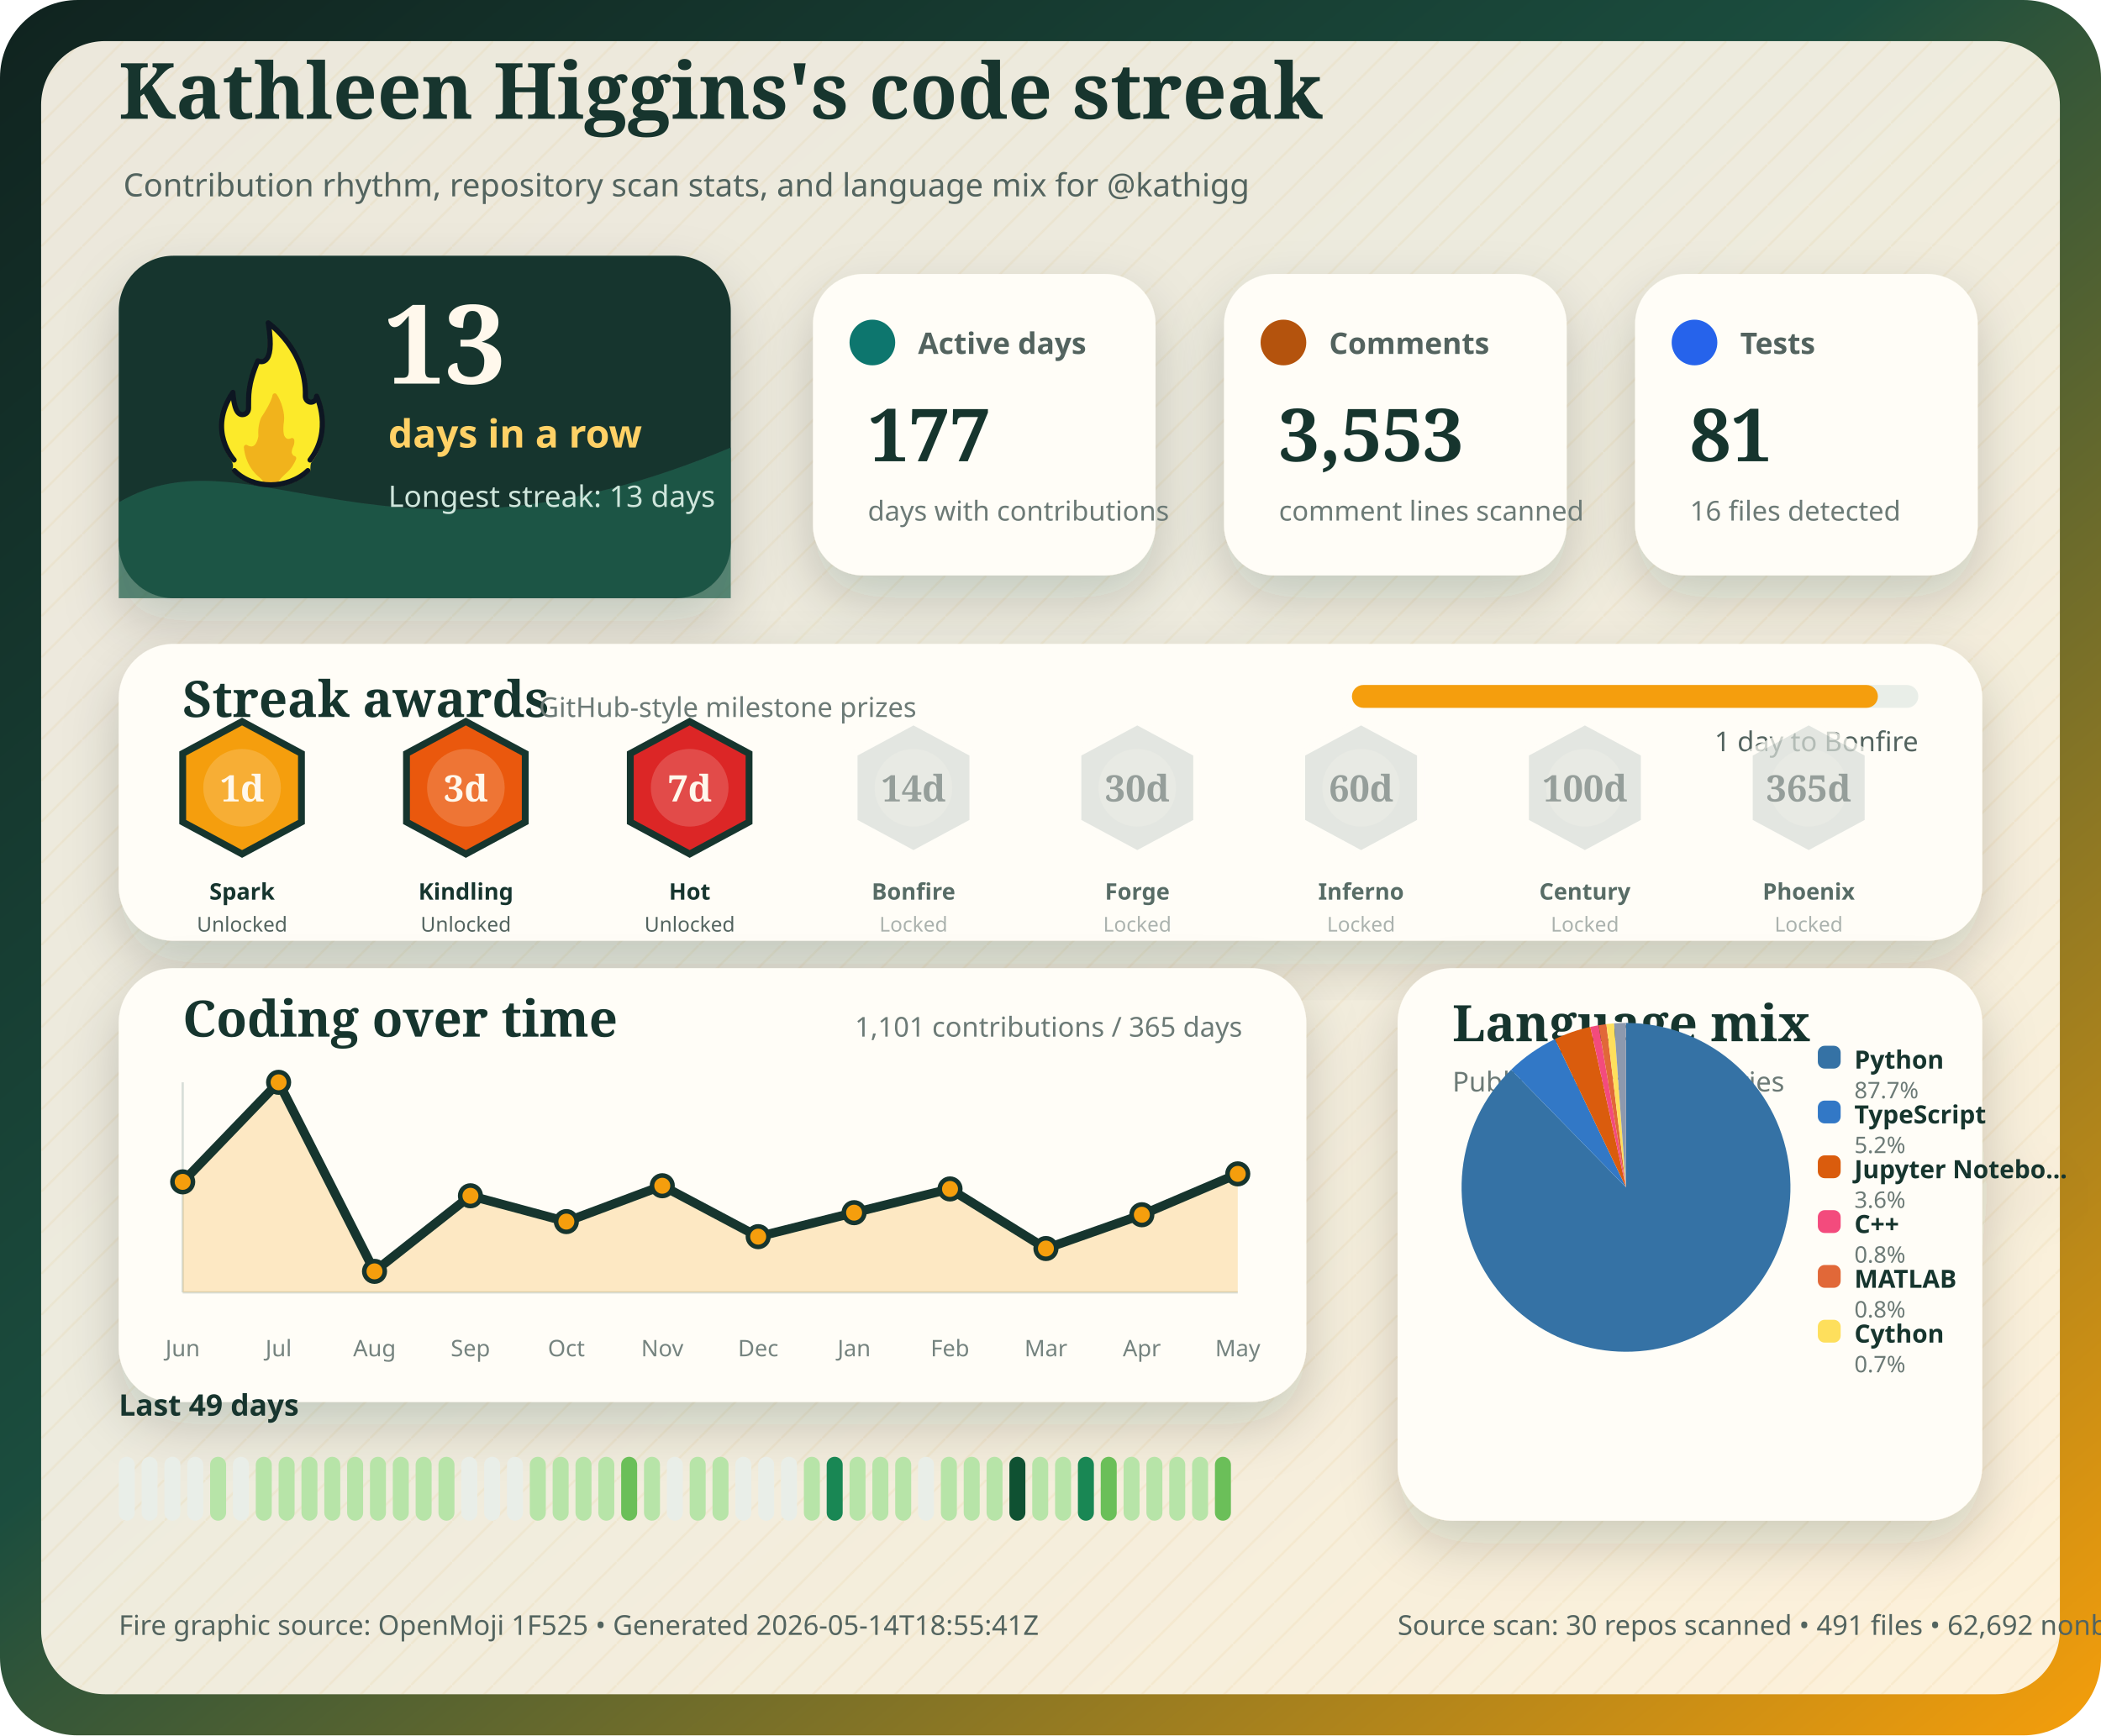
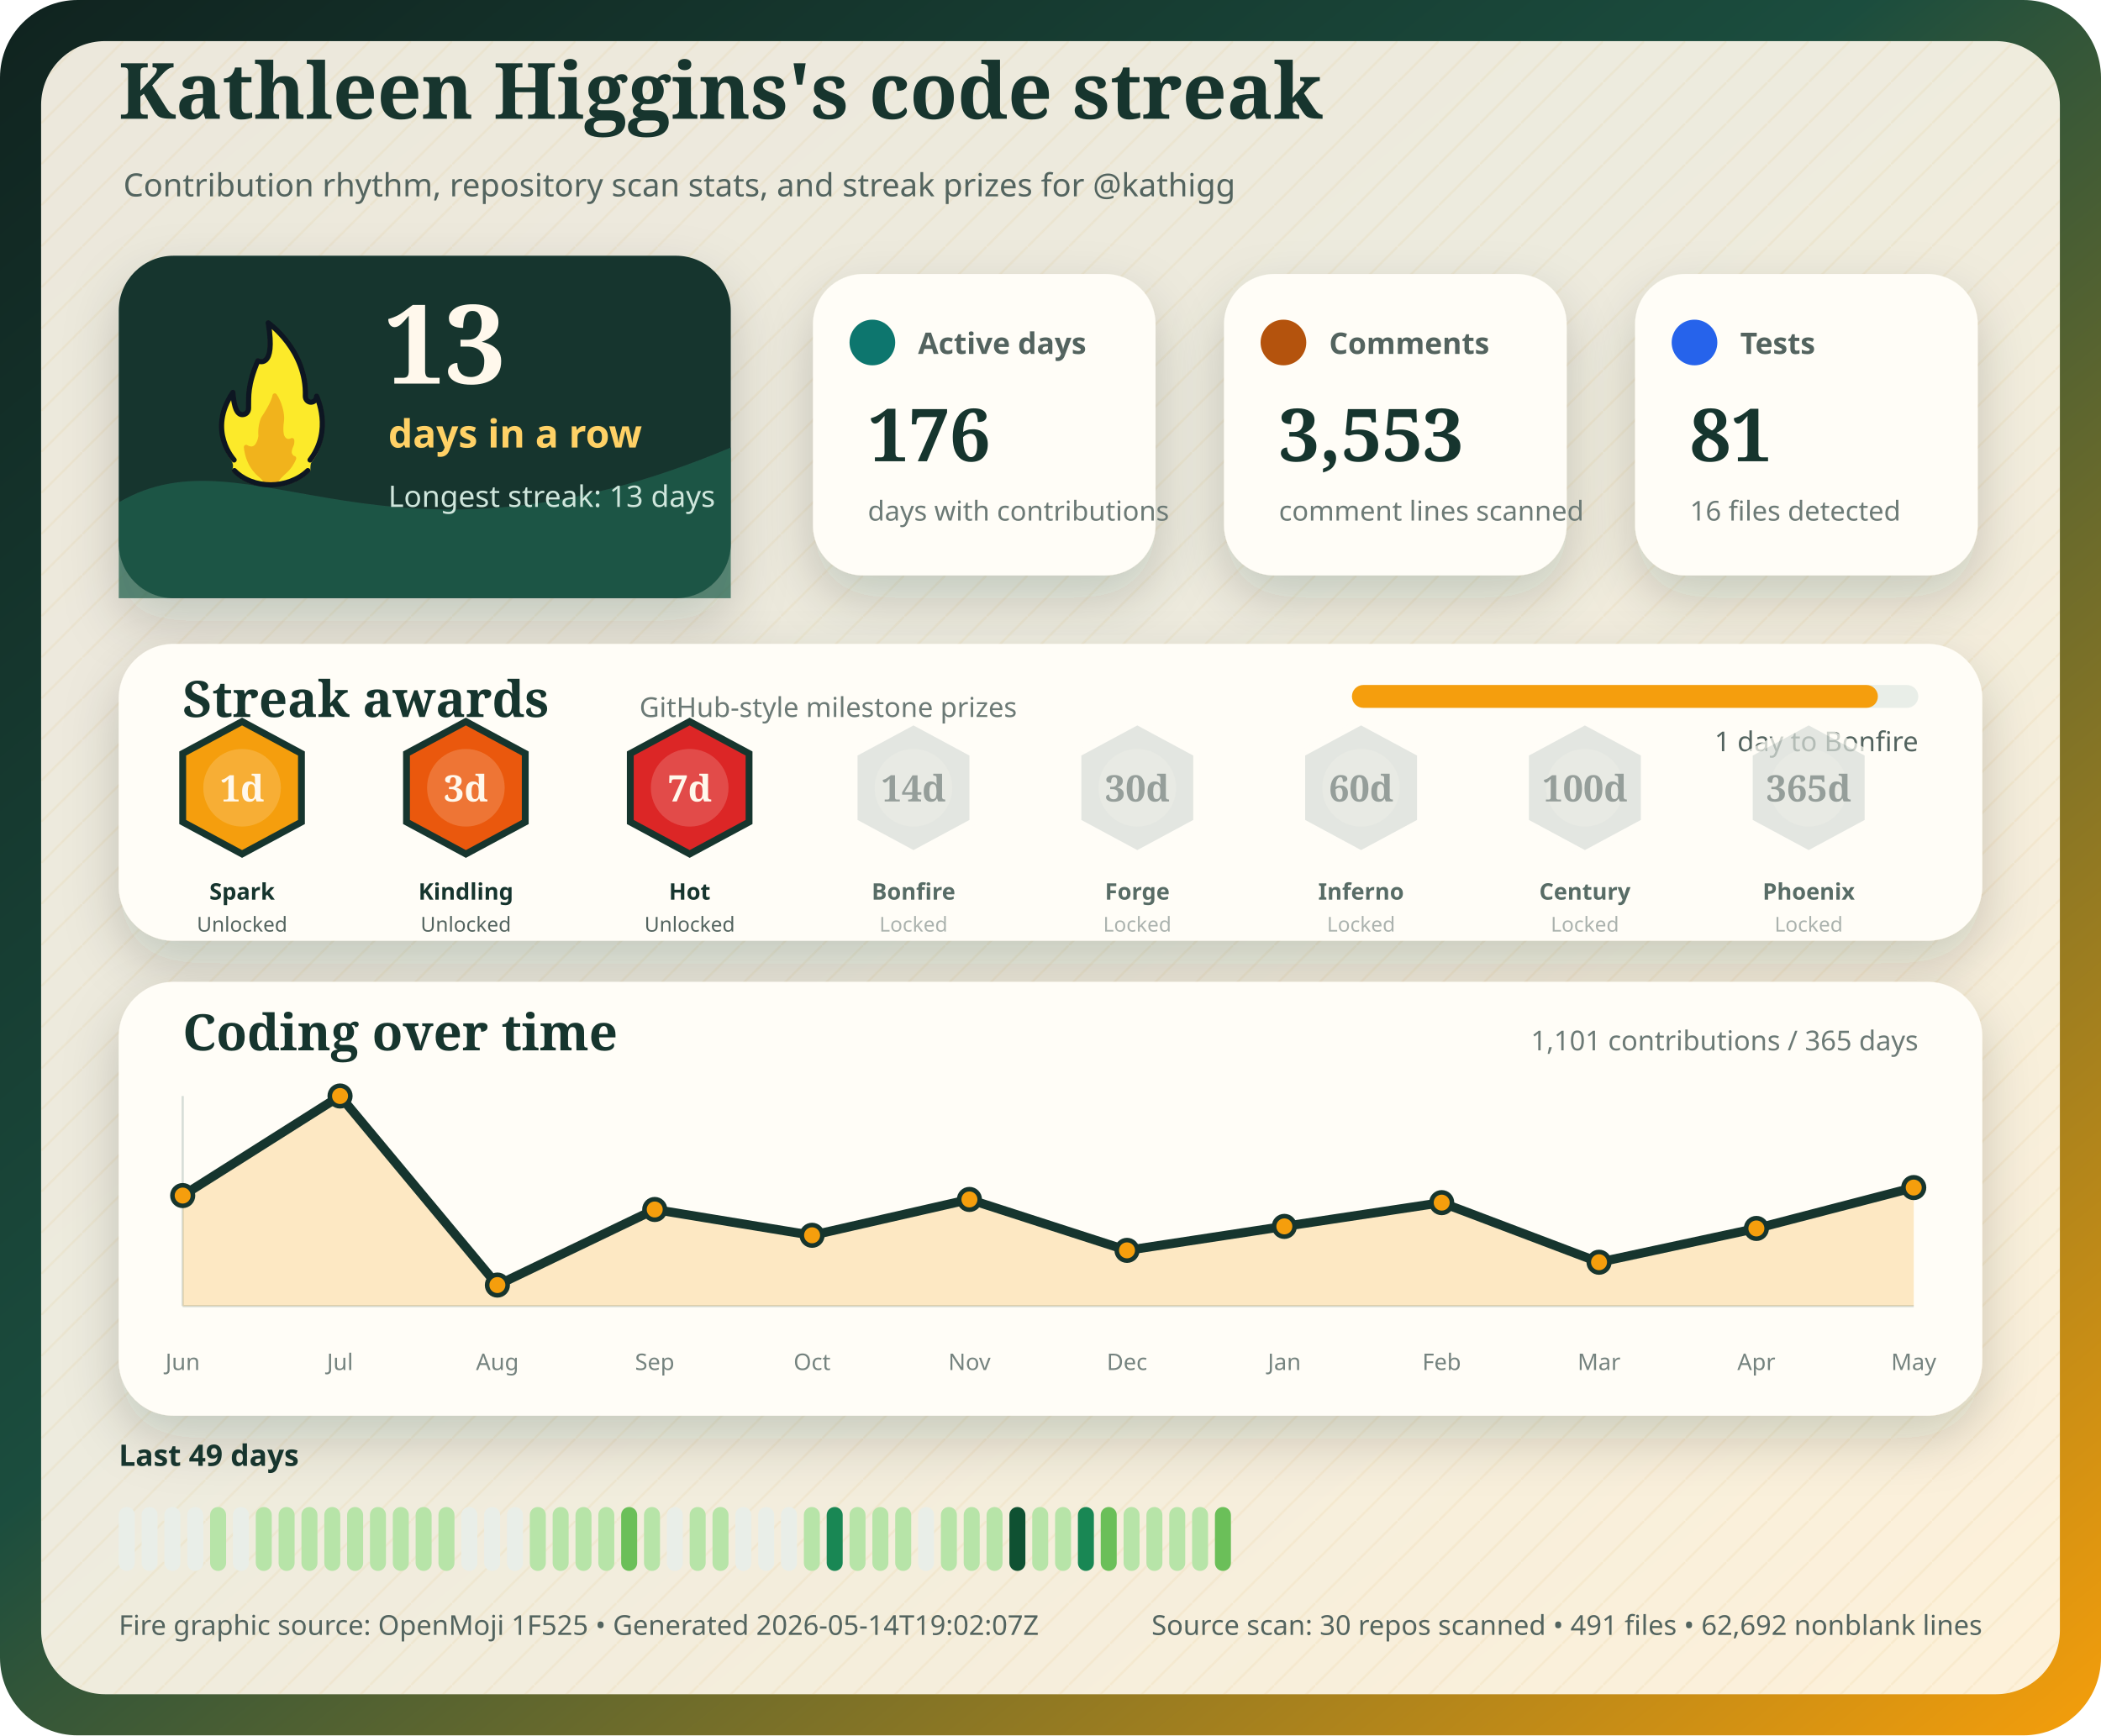
<svg xmlns="http://www.w3.org/2000/svg" width="920" height="760" viewBox="0 0 920 760" role="img" aria-labelledby="title desc">
  <defs>
    <linearGradient id="bg" x1="0" x2="1" y1="0" y2="1">
      <stop offset="0%" stop-color="#10231f" />
      <stop offset="44%" stop-color="#1b4d3e" />
      <stop offset="100%" stop-color="#f59e0b" />
    </linearGradient>
    <linearGradient id="flameFill" x1="0" x2="1" y1="0" y2="1">
      <stop offset="0%" stop-color="#ffef74" />
      <stop offset="52%" stop-color="#ff9f1c" />
      <stop offset="100%" stop-color="#e63900" />
    </linearGradient>
    <pattern id="grain" width="18" height="18" patternUnits="userSpaceOnUse">
      <path d="M0 18 L18 0" stroke="#d6a13a" stroke-width="1" opacity="0.25" />
    </pattern>
    <filter id="softShadow" x="-20%" y="-20%" width="140%" height="140%">
      <feDropShadow dx="0" dy="10" stdDeviation="12" flood-color="#10231f" flood-opacity="0.18" />
    </filter>
  </defs>
  <rect width="920" height="760" rx="34" fill="url(#bg)" />
  <rect x="18" y="18" width="884" height="724" rx="28" fill="#fff8ec" opacity="0.92" />
  <rect x="18" y="18" width="884" height="724" rx="28" fill="url(#grain)" opacity="0.32" />
  <g transform="translate(52 52)">
    <text x="0" y="0" fill="#17352e" font-family="Georgia, 'Trebuchet MS', serif" font-size="34" font-weight="800">
    Kathleen Higgins's code streak
  </text>
    <text x="2" y="34" fill="#53645f" font-family="'Trebuchet MS', Verdana, sans-serif" font-size="14">
-     Contribution rhythm, repository scan stats, and language mix for @kathigg
+     Contribution rhythm, repository scan stats, and streak prizes for @kathigg
  </text>
  </g>
  <g filter="url(#softShadow)">
    <rect x="52" y="112" width="268" height="150" rx="24" fill="#17352e" />
    <path d="M52 220 C110 186 168 260 320 196 L320 262 L52 262 Z" fill="#235f4e" opacity="0.72" />
    <g transform="translate(78 136) scale(1.1389)">
      <path fill="#FCEA2B" d="M51.334,58.302c7.563-9.789,4.032-21.872,2.446-25.569c-0.18-0.419-0.93-0.557-0.982-0.101c-0.122,1.08-0.406,2.361-2.004,1.974c-0.82-0.199-1.348-0.556-1.348-1.88c0.511-15.049-10.511-25.297-14.346-28.536c-0.51-0.431-1.267,0.029-1.159,0.704c2.456,15.335-1.608,14.285-3.099,13.819c-0.259-0.081-0.541,0.055-0.66,0.307c-4.588,9.701-3.411,14.265-3.519,17.445c0,0.257,0,0.687,0,0.958c0,1.746-1.415,2.582-2.561,2.071c-2.054-0.916-2.405-6.373-2.413-7.824c-0.004-0.683-0.809-0.879-1.202-0.332c-8.805,12.267-2.325,23.197-0.082,26.317c0.646,0.898,0.902,2.075,0.535,3.13c-0.041,0.118-0.09,0.235-0.146,0.349c-0.399,0.798,0.671,1.4,0.671,1.4c1.315,1.234,5.465,5.181,14.282,5.181c7.134-0,11.948-3.059,13.83-4.725c0.883-0.781,1.276-0.859,1.273-1.683C50.846,60.324,50.824,58.807,51.334,58.302" />
      <path fill="#F1B31C" d="M36.294,32.558c-0.295,1.461-1.32,4.002-4.207,8.35c-0.059,0.106-0.117,0.21-0.176,0.317c-0.309,0.689-1.355,3.341-1.062,7.051c-0,0.002-0.573,4.337-2.977,3.976c-0.509-0.077-0.921-0.251-1.254-0.477c-0.611-0.416-1.423,0.108-1.349,0.853c0.32,3.192,1.603,8.082,6.153,11.672c0,0,1.283,1.06,1.442,1.975c0.005,0.03,0.029,0.051,0.059,0.051l5.274,0c0.183,0,0.208-0.024,0.213-0.059c0.036-0.24,0.364-1.25,3.202-3.773c1.997-1.775,3.165-3.898,3.742-5.348c0.205-0.514-0.101-1.117-0.639-1.207c-0.344-0.057-0.713-0.36-1.013-1.184c-0.006-0.024-0.217-0.838,0.601-2.559c0.381-0.801,0.424-1.665,0.36-2.365c-0.058-0.632-0.723-0.998-1.282-0.716c-0.784,0.397-1.869,0.53-2.599-1.075c0,0-0.658-1.566-0.086-5.452c0.437-2.966-1.011-7.862-2.828-10.375C37.419,31.589,36.446,31.803,36.294,32.558z" />
      <path fill="none" stroke="#101820" stroke-linecap="round" stroke-linejoin="round" stroke-width="2" d="M21.63,61.556c3.479,3.611,8.67,5.475,13.992,5.475c5.055,0,10.708-1.962,14.241-5.468" />
      <path fill="none" stroke="#101820" stroke-linecap="round" stroke-linejoin="round" stroke-width="2" d="M21.511,57.456c0,0-10.532-11.201-0.455-25.979c0,0,0.197,4.059,1.255,6.582c0.483,1.036,1.212,1.957,2.349,1.957c1.335,0,2.418-0.897,2.418-2.571c0-0.26,0-0.672,0-0.918c0.105-3.1-0.525-7.666,3.571-17.19c0,0,7.037,3.784,3.991-14.612c0,0,14.88,10.442,14.276,28.217c0,1.269,0.968,2.298,2.162,2.298s2.162-1.029,2.162-2.298c0.075,0.134,6.322,13.078-2.514,24.515" />
    </g>
    <text x="168" y="168" fill="#fff8ec" font-family="Georgia, 'Trebuchet MS', serif" font-size="48" font-weight="900">
    13
  </text>
    <text x="170" y="196" fill="#ffd166" font-family="'Trebuchet MS', Verdana, sans-serif" font-size="17" font-weight="700">
    days in a row
  </text>
    <text x="170" y="222" fill="#cfe6dc" font-family="'Trebuchet MS', Verdana, sans-serif" font-size="13">
    Longest streak: 13 days
  </text>
  </g>
  <g filter="url(#softShadow)">
    <rect x="356" y="120" width="150" height="132" rx="22" fill="#fffdf7" />
    <circle cx="382" cy="150" r="10" fill="#0f766e" />
    <text x="402" y="155" fill="#53645f" font-family="'Trebuchet MS', Verdana, sans-serif" font-size="13" font-weight="700">
    Active days
  </text>
    <text x="380" y="202" fill="#17352e" font-family="Georgia, 'Trebuchet MS', serif" font-size="32" font-weight="900">
-     177
+     176
  </text>
    <text x="380" y="228" fill="#6c7a76" font-family="'Trebuchet MS', Verdana, sans-serif" font-size="12">
    days with contributions
  </text>
  </g>
  <g filter="url(#softShadow)">
    <rect x="536" y="120" width="150" height="132" rx="22" fill="#fffdf7" />
    <circle cx="562" cy="150" r="10" fill="#b45309" />
    <text x="582" y="155" fill="#53645f" font-family="'Trebuchet MS', Verdana, sans-serif" font-size="13" font-weight="700">
    Comments
  </text>
    <text x="560" y="202" fill="#17352e" font-family="Georgia, 'Trebuchet MS', serif" font-size="32" font-weight="900">
    3,553
  </text>
    <text x="560" y="228" fill="#6c7a76" font-family="'Trebuchet MS', Verdana, sans-serif" font-size="12">
    comment lines scanned
  </text>
  </g>
  <g filter="url(#softShadow)">
    <rect x="716" y="120" width="150" height="132" rx="22" fill="#fffdf7" />
    <circle cx="742" cy="150" r="10" fill="#2563eb" />
    <text x="762" y="155" fill="#53645f" font-family="'Trebuchet MS', Verdana, sans-serif" font-size="13" font-weight="700">
    Tests
  </text>
    <text x="740" y="202" fill="#17352e" font-family="Georgia, 'Trebuchet MS', serif" font-size="32" font-weight="900">
    81
  </text>
    <text x="740" y="228" fill="#6c7a76" font-family="'Trebuchet MS', Verdana, sans-serif" font-size="12">
    16 files detected
  </text>
  </g>
  <g filter="url(#softShadow)">
    <rect x="52" y="282" width="816" height="130" rx="24" fill="#fffdf7" />
    <text x="80" y="314" fill="#17352e" font-family="Georgia, 'Trebuchet MS', serif" font-size="22" font-weight="800">
    Streak awards
  </text>
-     <text x="236" y="314" fill="#6c7a76" font-family="'Trebuchet MS', Verdana, sans-serif" font-size="12">
+     <text x="280" y="314" fill="#6c7a76" font-family="'Trebuchet MS', Verdana, sans-serif" font-size="12">
    GitHub-style milestone prizes
  </text>
    <rect x="592" y="300" width="248" height="10" rx="5" fill="#e9eee8" />
    <rect x="592" y="300" width="230.3" height="10" rx="5" fill="#f59e0b" />
    <text x="840" y="329" text-anchor="end" fill="#53645f" font-family="'Trebuchet MS', Verdana, sans-serif" font-size="12">
    1 day to Bonfire
  </text>
    <g opacity="1">
      <path d="M106 316 L132 330 L132 360 L106 374 L80 360 L80 330 Z" fill="#f59e0b" stroke="#17352e" stroke-width="3" />
      <circle cx="106" cy="345" r="17" fill="#fff8ec" opacity="0.18" />
      <text x="106" y="351" text-anchor="middle" fill="#fff8ec" font-family="Georgia, 'Trebuchet MS', serif" font-size="16" font-weight="900">
    1d
  </text>
      <text x="106" y="394" text-anchor="middle" fill="#17352e" font-family="'Trebuchet MS', Verdana, sans-serif" font-size="10" font-weight="800">
    Spark
  </text>
      <text x="106" y="408" text-anchor="middle" fill="#53645f" font-family="'Trebuchet MS', Verdana, sans-serif" font-size="9">
    Unlocked
  </text>
    </g>
    <g opacity="1">
      <path d="M204 316 L230 330 L230 360 L204 374 L178 360 L178 330 Z" fill="#ea580c" stroke="#17352e" stroke-width="3" />
      <circle cx="204" cy="345" r="17" fill="#fff8ec" opacity="0.18" />
      <text x="204" y="351" text-anchor="middle" fill="#fff8ec" font-family="Georgia, 'Trebuchet MS', serif" font-size="16" font-weight="900">
    3d
  </text>
      <text x="204" y="394" text-anchor="middle" fill="#17352e" font-family="'Trebuchet MS', Verdana, sans-serif" font-size="10" font-weight="800">
    Kindling
  </text>
      <text x="204" y="408" text-anchor="middle" fill="#53645f" font-family="'Trebuchet MS', Verdana, sans-serif" font-size="9">
    Unlocked
  </text>
    </g>
    <g opacity="1">
      <path d="M302 316 L328 330 L328 360 L302 374 L276 360 L276 330 Z" fill="#dc2626" stroke="#17352e" stroke-width="3" />
      <circle cx="302" cy="345" r="17" fill="#fff8ec" opacity="0.18" />
      <text x="302" y="351" text-anchor="middle" fill="#fff8ec" font-family="Georgia, 'Trebuchet MS', serif" font-size="16" font-weight="900">
    7d
  </text>
      <text x="302" y="394" text-anchor="middle" fill="#17352e" font-family="'Trebuchet MS', Verdana, sans-serif" font-size="10" font-weight="800">
    Hot
  </text>
      <text x="302" y="408" text-anchor="middle" fill="#53645f" font-family="'Trebuchet MS', Verdana, sans-serif" font-size="9">
    Unlocked
  </text>
    </g>
    <g opacity="0.72">
      <path d="M400 316 L426 330 L426 360 L400 374 L374 360 L374 330 Z" fill="#d8ded8" stroke="#fffdf7" stroke-width="3" />
      <circle cx="400" cy="345" r="17" fill="#fff8ec" opacity="0.18" />
      <text x="400" y="351" text-anchor="middle" fill="#6c7a76" font-family="Georgia, 'Trebuchet MS', serif" font-size="16" font-weight="900">
    14d
  </text>
      <text x="400" y="394" text-anchor="middle" fill="#17352e" font-family="'Trebuchet MS', Verdana, sans-serif" font-size="10" font-weight="800">
    Bonfire
  </text>
      <text x="400" y="408" text-anchor="middle" fill="#8a9692" font-family="'Trebuchet MS', Verdana, sans-serif" font-size="9">
    Locked
  </text>
    </g>
    <g opacity="0.72">
      <path d="M498 316 L524 330 L524 360 L498 374 L472 360 L472 330 Z" fill="#d8ded8" stroke="#fffdf7" stroke-width="3" />
      <circle cx="498" cy="345" r="17" fill="#fff8ec" opacity="0.18" />
      <text x="498" y="351" text-anchor="middle" fill="#6c7a76" font-family="Georgia, 'Trebuchet MS', serif" font-size="16" font-weight="900">
    30d
  </text>
      <text x="498" y="394" text-anchor="middle" fill="#17352e" font-family="'Trebuchet MS', Verdana, sans-serif" font-size="10" font-weight="800">
    Forge
  </text>
      <text x="498" y="408" text-anchor="middle" fill="#8a9692" font-family="'Trebuchet MS', Verdana, sans-serif" font-size="9">
    Locked
  </text>
    </g>
    <g opacity="0.72">
      <path d="M596 316 L622 330 L622 360 L596 374 L570 360 L570 330 Z" fill="#d8ded8" stroke="#fffdf7" stroke-width="3" />
      <circle cx="596" cy="345" r="17" fill="#fff8ec" opacity="0.18" />
      <text x="596" y="351" text-anchor="middle" fill="#6c7a76" font-family="Georgia, 'Trebuchet MS', serif" font-size="16" font-weight="900">
    60d
  </text>
      <text x="596" y="394" text-anchor="middle" fill="#17352e" font-family="'Trebuchet MS', Verdana, sans-serif" font-size="10" font-weight="800">
    Inferno
  </text>
      <text x="596" y="408" text-anchor="middle" fill="#8a9692" font-family="'Trebuchet MS', Verdana, sans-serif" font-size="9">
    Locked
  </text>
    </g>
    <g opacity="0.72">
      <path d="M694 316 L720 330 L720 360 L694 374 L668 360 L668 330 Z" fill="#d8ded8" stroke="#fffdf7" stroke-width="3" />
      <circle cx="694" cy="345" r="17" fill="#fff8ec" opacity="0.18" />
      <text x="694" y="351" text-anchor="middle" fill="#6c7a76" font-family="Georgia, 'Trebuchet MS', serif" font-size="16" font-weight="900">
    100d
  </text>
      <text x="694" y="394" text-anchor="middle" fill="#17352e" font-family="'Trebuchet MS', Verdana, sans-serif" font-size="10" font-weight="800">
    Century
  </text>
      <text x="694" y="408" text-anchor="middle" fill="#8a9692" font-family="'Trebuchet MS', Verdana, sans-serif" font-size="9">
    Locked
  </text>
    </g>
    <g opacity="0.72">
      <path d="M792 316 L818 330 L818 360 L792 374 L766 360 L766 330 Z" fill="#d8ded8" stroke="#fffdf7" stroke-width="3" />
      <circle cx="792" cy="345" r="17" fill="#fff8ec" opacity="0.18" />
      <text x="792" y="351" text-anchor="middle" fill="#6c7a76" font-family="Georgia, 'Trebuchet MS', serif" font-size="16" font-weight="900">
    365d
  </text>
      <text x="792" y="394" text-anchor="middle" fill="#17352e" font-family="'Trebuchet MS', Verdana, sans-serif" font-size="10" font-weight="800">
    Phoenix
  </text>
      <text x="792" y="408" text-anchor="middle" fill="#8a9692" font-family="'Trebuchet MS', Verdana, sans-serif" font-size="9">
    Locked
  </text>
    </g>
  </g>
  <g filter="url(#softShadow)">
-     <rect x="52" y="424" width="520" height="190" rx="24" fill="#fffdf7" />
-     <text x="80" y="454" fill="#17352e" font-family="Georgia, 'Trebuchet MS', serif" font-size="22" font-weight="800">
+     <rect x="52" y="430" width="816" height="190" rx="24" fill="#fffdf7" />
+     <text x="80" y="460" fill="#17352e" font-family="Georgia, 'Trebuchet MS', serif" font-size="22" font-weight="800">
    Coding over time
  </text>
-     <text x="544" y="454" text-anchor="end" fill="#6c7a76" font-family="'Trebuchet MS', Verdana, sans-serif" font-size="12">
+     <text x="840" y="460" text-anchor="end" fill="#6c7a76" font-family="'Trebuchet MS', Verdana, sans-serif" font-size="12">
    1,101 contributions / 365 days
  </text>
-     <line x1="80" y1="566" x2="542" y2="566" stroke="#d8ded8" stroke-width="1" />
-     <line x1="80" y1="474" x2="80" y2="566" stroke="#d8ded8" stroke-width="1" />
-     <path d="M 80,566 L 80.0,517.6 L 122.0,474.0 L 164.0,556.8 L 206.0,523.7 L 248.0,535.0 L 290.0,519.3 L 332.0,541.6 L 374.0,531.1 L 416.0,520.7 L 458.0,546.8 L 500.0,532.0 L 542.0,514.1 L 542,566 Z" fill="#f59e0b" opacity="0.22" />
-     <polyline points="80.0,517.6 122.0,474.0 164.0,556.8 206.0,523.7 248.0,535.0 290.0,519.3 332.0,541.6 374.0,531.1 416.0,520.7 458.0,546.8 500.0,532.0 542.0,514.1" fill="none" stroke="#17352e" stroke-width="4" stroke-linecap="round" stroke-linejoin="round" />
-     <circle cx="80.0" cy="517.6" r="4.5" fill="#f59e0b" stroke="#17352e" stroke-width="2" />
-     <circle cx="122.0" cy="474.0" r="4.5" fill="#f59e0b" stroke="#17352e" stroke-width="2" />
-     <circle cx="164.0" cy="556.8" r="4.5" fill="#f59e0b" stroke="#17352e" stroke-width="2" />
-     <circle cx="206.0" cy="523.7" r="4.5" fill="#f59e0b" stroke="#17352e" stroke-width="2" />
-     <circle cx="248.0" cy="535.0" r="4.5" fill="#f59e0b" stroke="#17352e" stroke-width="2" />
-     <circle cx="290.0" cy="519.3" r="4.5" fill="#f59e0b" stroke="#17352e" stroke-width="2" />
-     <circle cx="332.0" cy="541.6" r="4.5" fill="#f59e0b" stroke="#17352e" stroke-width="2" />
-     <circle cx="374.0" cy="531.1" r="4.5" fill="#f59e0b" stroke="#17352e" stroke-width="2" />
-     <circle cx="416.0" cy="520.7" r="4.5" fill="#f59e0b" stroke="#17352e" stroke-width="2" />
-     <circle cx="458.0" cy="546.8" r="4.5" fill="#f59e0b" stroke="#17352e" stroke-width="2" />
-     <circle cx="500.0" cy="532.0" r="4.5" fill="#f59e0b" stroke="#17352e" stroke-width="2" />
-     <circle cx="542.0" cy="514.1" r="4.5" fill="#f59e0b" stroke="#17352e" stroke-width="2" />
-     <text x="80.0" y="594" text-anchor="middle" fill="#75837f" font-family="'Trebuchet MS', Verdana, sans-serif" font-size="10">Jun</text>
-     <text x="122.0" y="594" text-anchor="middle" fill="#75837f" font-family="'Trebuchet MS', Verdana, sans-serif" font-size="10">Jul</text>
-     <text x="164.0" y="594" text-anchor="middle" fill="#75837f" font-family="'Trebuchet MS', Verdana, sans-serif" font-size="10">Aug</text>
-     <text x="206.0" y="594" text-anchor="middle" fill="#75837f" font-family="'Trebuchet MS', Verdana, sans-serif" font-size="10">Sep</text>
-     <text x="248.0" y="594" text-anchor="middle" fill="#75837f" font-family="'Trebuchet MS', Verdana, sans-serif" font-size="10">Oct</text>
-     <text x="290.0" y="594" text-anchor="middle" fill="#75837f" font-family="'Trebuchet MS', Verdana, sans-serif" font-size="10">Nov</text>
-     <text x="332.0" y="594" text-anchor="middle" fill="#75837f" font-family="'Trebuchet MS', Verdana, sans-serif" font-size="10">Dec</text>
-     <text x="374.0" y="594" text-anchor="middle" fill="#75837f" font-family="'Trebuchet MS', Verdana, sans-serif" font-size="10">Jan</text>
-     <text x="416.0" y="594" text-anchor="middle" fill="#75837f" font-family="'Trebuchet MS', Verdana, sans-serif" font-size="10">Feb</text>
-     <text x="458.0" y="594" text-anchor="middle" fill="#75837f" font-family="'Trebuchet MS', Verdana, sans-serif" font-size="10">Mar</text>
-     <text x="500.0" y="594" text-anchor="middle" fill="#75837f" font-family="'Trebuchet MS', Verdana, sans-serif" font-size="10">Apr</text>
-     <text x="542.0" y="594" text-anchor="middle" fill="#75837f" font-family="'Trebuchet MS', Verdana, sans-serif" font-size="10">May</text>
+     <line x1="80" y1="572" x2="838" y2="572" stroke="#d8ded8" stroke-width="1" />
+     <line x1="80" y1="480" x2="80" y2="572" stroke="#d8ded8" stroke-width="1" />
+     <path d="M 80,572 L 80.0,523.6 L 148.9,480.0 L 217.8,562.8 L 286.7,529.7 L 355.6,541.0 L 424.5,525.3 L 493.5,547.6 L 562.4,537.1 L 631.3,526.7 L 700.2,552.8 L 769.1,538.0 L 838.0,520.1 L 838,572 Z" fill="#f59e0b" opacity="0.22" />
+     <polyline points="80.0,523.6 148.9,480.0 217.8,562.8 286.7,529.7 355.6,541.0 424.5,525.3 493.5,547.6 562.4,537.1 631.3,526.7 700.2,552.8 769.1,538.0 838.0,520.1" fill="none" stroke="#17352e" stroke-width="4" stroke-linecap="round" stroke-linejoin="round" />
+     <circle cx="80.0" cy="523.6" r="4.5" fill="#f59e0b" stroke="#17352e" stroke-width="2" />
+     <circle cx="148.9" cy="480.0" r="4.5" fill="#f59e0b" stroke="#17352e" stroke-width="2" />
+     <circle cx="217.8" cy="562.8" r="4.5" fill="#f59e0b" stroke="#17352e" stroke-width="2" />
+     <circle cx="286.7" cy="529.7" r="4.5" fill="#f59e0b" stroke="#17352e" stroke-width="2" />
+     <circle cx="355.6" cy="541.0" r="4.5" fill="#f59e0b" stroke="#17352e" stroke-width="2" />
+     <circle cx="424.5" cy="525.3" r="4.5" fill="#f59e0b" stroke="#17352e" stroke-width="2" />
+     <circle cx="493.5" cy="547.6" r="4.5" fill="#f59e0b" stroke="#17352e" stroke-width="2" />
+     <circle cx="562.4" cy="537.1" r="4.5" fill="#f59e0b" stroke="#17352e" stroke-width="2" />
+     <circle cx="631.3" cy="526.7" r="4.5" fill="#f59e0b" stroke="#17352e" stroke-width="2" />
+     <circle cx="700.2" cy="552.8" r="4.5" fill="#f59e0b" stroke="#17352e" stroke-width="2" />
+     <circle cx="769.1" cy="538.0" r="4.5" fill="#f59e0b" stroke="#17352e" stroke-width="2" />
+     <circle cx="838.0" cy="520.1" r="4.5" fill="#f59e0b" stroke="#17352e" stroke-width="2" />
+     <text x="80.0" y="600" text-anchor="middle" fill="#75837f" font-family="'Trebuchet MS', Verdana, sans-serif" font-size="10">Jun</text>
+     <text x="148.9" y="600" text-anchor="middle" fill="#75837f" font-family="'Trebuchet MS', Verdana, sans-serif" font-size="10">Jul</text>
+     <text x="217.8" y="600" text-anchor="middle" fill="#75837f" font-family="'Trebuchet MS', Verdana, sans-serif" font-size="10">Aug</text>
+     <text x="286.7" y="600" text-anchor="middle" fill="#75837f" font-family="'Trebuchet MS', Verdana, sans-serif" font-size="10">Sep</text>
+     <text x="355.6" y="600" text-anchor="middle" fill="#75837f" font-family="'Trebuchet MS', Verdana, sans-serif" font-size="10">Oct</text>
+     <text x="424.5" y="600" text-anchor="middle" fill="#75837f" font-family="'Trebuchet MS', Verdana, sans-serif" font-size="10">Nov</text>
+     <text x="493.5" y="600" text-anchor="middle" fill="#75837f" font-family="'Trebuchet MS', Verdana, sans-serif" font-size="10">Dec</text>
+     <text x="562.4" y="600" text-anchor="middle" fill="#75837f" font-family="'Trebuchet MS', Verdana, sans-serif" font-size="10">Jan</text>
+     <text x="631.3" y="600" text-anchor="middle" fill="#75837f" font-family="'Trebuchet MS', Verdana, sans-serif" font-size="10">Feb</text>
+     <text x="700.2" y="600" text-anchor="middle" fill="#75837f" font-family="'Trebuchet MS', Verdana, sans-serif" font-size="10">Mar</text>
+     <text x="769.1" y="600" text-anchor="middle" fill="#75837f" font-family="'Trebuchet MS', Verdana, sans-serif" font-size="10">Apr</text>
+     <text x="838.0" y="600" text-anchor="middle" fill="#75837f" font-family="'Trebuchet MS', Verdana, sans-serif" font-size="10">May</text>
  </g>
  <g>
-     <text x="52" y="620" fill="#17352e" font-family="'Trebuchet MS', Verdana, sans-serif" font-size="13" font-weight="800">
+     <text x="52" y="642" fill="#17352e" font-family="'Trebuchet MS', Verdana, sans-serif" font-size="13" font-weight="800">
    Last 49 days
  </text>
-     <rect x="52" y="638" width="7" height="28" rx="3.5" fill="#e9eee8" />
-     <rect x="62" y="638" width="7" height="28" rx="3.5" fill="#e9eee8" />
-     <rect x="72" y="638" width="7" height="28" rx="3.5" fill="#e9eee8" />
-     <rect x="82" y="638" width="7" height="28" rx="3.5" fill="#e9eee8" />
-     <rect x="92" y="638" width="7" height="28" rx="3.5" fill="#b7e4a8" />
-     <rect x="102" y="638" width="7" height="28" rx="3.5" fill="#e9eee8" />
-     <rect x="112" y="638" width="7" height="28" rx="3.5" fill="#b7e4a8" />
-     <rect x="122" y="638" width="7" height="28" rx="3.5" fill="#b7e4a8" />
-     <rect x="132" y="638" width="7" height="28" rx="3.5" fill="#b7e4a8" />
-     <rect x="142" y="638" width="7" height="28" rx="3.5" fill="#b7e4a8" />
-     <rect x="152" y="638" width="7" height="28" rx="3.5" fill="#b7e4a8" />
-     <rect x="162" y="638" width="7" height="28" rx="3.5" fill="#b7e4a8" />
-     <rect x="172" y="638" width="7" height="28" rx="3.5" fill="#b7e4a8" />
-     <rect x="182" y="638" width="7" height="28" rx="3.5" fill="#b7e4a8" />
-     <rect x="192" y="638" width="7" height="28" rx="3.5" fill="#b7e4a8" />
-     <rect x="202" y="638" width="7" height="28" rx="3.5" fill="#e9eee8" />
-     <rect x="212" y="638" width="7" height="28" rx="3.5" fill="#e9eee8" />
-     <rect x="222" y="638" width="7" height="28" rx="3.5" fill="#e9eee8" />
-     <rect x="232" y="638" width="7" height="28" rx="3.5" fill="#b7e4a8" />
-     <rect x="242" y="638" width="7" height="28" rx="3.5" fill="#b7e4a8" />
-     <rect x="252" y="638" width="7" height="28" rx="3.5" fill="#b7e4a8" />
-     <rect x="262" y="638" width="7" height="28" rx="3.5" fill="#b7e4a8" />
-     <rect x="272" y="638" width="7" height="28" rx="3.5" fill="#6bbf59" />
-     <rect x="282" y="638" width="7" height="28" rx="3.5" fill="#b7e4a8" />
-     <rect x="292" y="638" width="7" height="28" rx="3.5" fill="#e9eee8" />
-     <rect x="302" y="638" width="7" height="28" rx="3.5" fill="#b7e4a8" />
-     <rect x="312" y="638" width="7" height="28" rx="3.5" fill="#b7e4a8" />
-     <rect x="322" y="638" width="7" height="28" rx="3.5" fill="#e9eee8" />
-     <rect x="332" y="638" width="7" height="28" rx="3.5" fill="#e9eee8" />
-     <rect x="342" y="638" width="7" height="28" rx="3.5" fill="#e9eee8" />
-     <rect x="352" y="638" width="7" height="28" rx="3.5" fill="#b7e4a8" />
-     <rect x="362" y="638" width="7" height="28" rx="3.5" fill="#198754" />
-     <rect x="372" y="638" width="7" height="28" rx="3.5" fill="#b7e4a8" />
-     <rect x="382" y="638" width="7" height="28" rx="3.5" fill="#b7e4a8" />
-     <rect x="392" y="638" width="7" height="28" rx="3.5" fill="#b7e4a8" />
-     <rect x="402" y="638" width="7" height="28" rx="3.5" fill="#e9eee8" />
-     <rect x="412" y="638" width="7" height="28" rx="3.5" fill="#b7e4a8" />
-     <rect x="422" y="638" width="7" height="28" rx="3.5" fill="#b7e4a8" />
-     <rect x="432" y="638" width="7" height="28" rx="3.5" fill="#b7e4a8" />
-     <rect x="442" y="638" width="7" height="28" rx="3.5" fill="#0f5132" />
-     <rect x="452" y="638" width="7" height="28" rx="3.5" fill="#b7e4a8" />
-     <rect x="462" y="638" width="7" height="28" rx="3.5" fill="#b7e4a8" />
-     <rect x="472" y="638" width="7" height="28" rx="3.5" fill="#198754" />
-     <rect x="482" y="638" width="7" height="28" rx="3.5" fill="#6bbf59" />
-     <rect x="492" y="638" width="7" height="28" rx="3.5" fill="#b7e4a8" />
-     <rect x="502" y="638" width="7" height="28" rx="3.5" fill="#b7e4a8" />
-     <rect x="512" y="638" width="7" height="28" rx="3.5" fill="#b7e4a8" />
-     <rect x="522" y="638" width="7" height="28" rx="3.5" fill="#b7e4a8" />
-     <rect x="532" y="638" width="7" height="28" rx="3.5" fill="#6bbf59" />
-   </g>
-   <g filter="url(#softShadow)">
-     <rect x="612" y="424" width="256" height="242" rx="24" fill="#fffdf7" />
-     <text x="636" y="456" fill="#17352e" font-family="Georgia, 'Trebuchet MS', serif" font-size="22" font-weight="800">
-     Language mix
-   </text>
-     <text x="636" y="478" fill="#6c7a76" font-family="'Trebuchet MS', Verdana, sans-serif" font-size="12">
-     Public owned repositories
-   </text>
-     <path d="M 712 520 L 661.69 468.50 A 72 72 0 1 0 712.00 448.00 Z" fill="#3572A5" />
-     <path d="M 712 520 L 680.89 455.07 A 72 72 0 0 0 661.69 468.50 Z" fill="#3178c6" />
-     <path d="M 712 520 L 696.37 449.72 A 72 72 0 0 0 680.89 455.07 Z" fill="#DA5B0B" />
-     <path d="M 712 520 L 700.00 449.01 A 72 72 0 0 0 696.37 449.72 Z" fill="#f34b7d" />
-     <path d="M 712 520 L 703.41 448.51 A 72 72 0 0 0 700.00 449.01 Z" fill="#e16737" />
-     <path d="M 712 520 L 706.79 448.19 A 72 72 0 0 0 703.41 448.51 Z" fill="#fedf5b" />
-     <path d="M 712 520 L 712.00 448.00 A 72 72 0 0 0 706.79 448.19 Z" fill="#8d99ae" />
-     <g>
-       <rect x="796" y="458" width="10" height="10" rx="3" fill="#3572A5" />
-       <text x="812" y="468" fill="#17352e" font-family="'Trebuchet MS', Verdana, sans-serif" font-size="11" font-weight="700">Python</text>
-       <text x="812" y="481" fill="#6c7a76" font-family="'Trebuchet MS', Verdana, sans-serif" font-size="10">87.7%</text>
-     </g>
-     <g>
-       <rect x="796" y="482" width="10" height="10" rx="3" fill="#3178c6" />
-       <text x="812" y="492" fill="#17352e" font-family="'Trebuchet MS', Verdana, sans-serif" font-size="11" font-weight="700">TypeScript</text>
-       <text x="812" y="505" fill="#6c7a76" font-family="'Trebuchet MS', Verdana, sans-serif" font-size="10">5.2%</text>
-     </g>
-     <g>
-       <rect x="796" y="506" width="10" height="10" rx="3" fill="#DA5B0B" />
-       <text x="812" y="516" fill="#17352e" font-family="'Trebuchet MS', Verdana, sans-serif" font-size="11" font-weight="700">Jupyter Notebo...</text>
-       <text x="812" y="529" fill="#6c7a76" font-family="'Trebuchet MS', Verdana, sans-serif" font-size="10">3.6%</text>
-     </g>
-     <g>
-       <rect x="796" y="530" width="10" height="10" rx="3" fill="#f34b7d" />
-       <text x="812" y="540" fill="#17352e" font-family="'Trebuchet MS', Verdana, sans-serif" font-size="11" font-weight="700">C++</text>
-       <text x="812" y="553" fill="#6c7a76" font-family="'Trebuchet MS', Verdana, sans-serif" font-size="10">0.8%</text>
-     </g>
-     <g>
-       <rect x="796" y="554" width="10" height="10" rx="3" fill="#e16737" />
-       <text x="812" y="564" fill="#17352e" font-family="'Trebuchet MS', Verdana, sans-serif" font-size="11" font-weight="700">MATLAB</text>
-       <text x="812" y="577" fill="#6c7a76" font-family="'Trebuchet MS', Verdana, sans-serif" font-size="10">0.8%</text>
-     </g>
-     <g>
-       <rect x="796" y="578" width="10" height="10" rx="3" fill="#fedf5b" />
-       <text x="812" y="588" fill="#17352e" font-family="'Trebuchet MS', Verdana, sans-serif" font-size="11" font-weight="700">Cython</text>
-       <text x="812" y="601" fill="#6c7a76" font-family="'Trebuchet MS', Verdana, sans-serif" font-size="10">0.7%</text>
-     </g>
+     <rect x="52" y="660" width="7" height="28" rx="3.5" fill="#e9eee8" />
+     <rect x="62" y="660" width="7" height="28" rx="3.5" fill="#e9eee8" />
+     <rect x="72" y="660" width="7" height="28" rx="3.5" fill="#e9eee8" />
+     <rect x="82" y="660" width="7" height="28" rx="3.5" fill="#e9eee8" />
+     <rect x="92" y="660" width="7" height="28" rx="3.5" fill="#b7e4a8" />
+     <rect x="102" y="660" width="7" height="28" rx="3.5" fill="#e9eee8" />
+     <rect x="112" y="660" width="7" height="28" rx="3.5" fill="#b7e4a8" />
+     <rect x="122" y="660" width="7" height="28" rx="3.5" fill="#b7e4a8" />
+     <rect x="132" y="660" width="7" height="28" rx="3.5" fill="#b7e4a8" />
+     <rect x="142" y="660" width="7" height="28" rx="3.5" fill="#b7e4a8" />
+     <rect x="152" y="660" width="7" height="28" rx="3.5" fill="#b7e4a8" />
+     <rect x="162" y="660" width="7" height="28" rx="3.5" fill="#b7e4a8" />
+     <rect x="172" y="660" width="7" height="28" rx="3.5" fill="#b7e4a8" />
+     <rect x="182" y="660" width="7" height="28" rx="3.5" fill="#b7e4a8" />
+     <rect x="192" y="660" width="7" height="28" rx="3.5" fill="#b7e4a8" />
+     <rect x="202" y="660" width="7" height="28" rx="3.5" fill="#e9eee8" />
+     <rect x="212" y="660" width="7" height="28" rx="3.5" fill="#e9eee8" />
+     <rect x="222" y="660" width="7" height="28" rx="3.5" fill="#e9eee8" />
+     <rect x="232" y="660" width="7" height="28" rx="3.5" fill="#b7e4a8" />
+     <rect x="242" y="660" width="7" height="28" rx="3.5" fill="#b7e4a8" />
+     <rect x="252" y="660" width="7" height="28" rx="3.5" fill="#b7e4a8" />
+     <rect x="262" y="660" width="7" height="28" rx="3.5" fill="#b7e4a8" />
+     <rect x="272" y="660" width="7" height="28" rx="3.5" fill="#6bbf59" />
+     <rect x="282" y="660" width="7" height="28" rx="3.5" fill="#b7e4a8" />
+     <rect x="292" y="660" width="7" height="28" rx="3.5" fill="#e9eee8" />
+     <rect x="302" y="660" width="7" height="28" rx="3.5" fill="#b7e4a8" />
+     <rect x="312" y="660" width="7" height="28" rx="3.5" fill="#b7e4a8" />
+     <rect x="322" y="660" width="7" height="28" rx="3.5" fill="#e9eee8" />
+     <rect x="332" y="660" width="7" height="28" rx="3.5" fill="#e9eee8" />
+     <rect x="342" y="660" width="7" height="28" rx="3.5" fill="#e9eee8" />
+     <rect x="352" y="660" width="7" height="28" rx="3.5" fill="#b7e4a8" />
+     <rect x="362" y="660" width="7" height="28" rx="3.5" fill="#198754" />
+     <rect x="372" y="660" width="7" height="28" rx="3.5" fill="#b7e4a8" />
+     <rect x="382" y="660" width="7" height="28" rx="3.5" fill="#b7e4a8" />
+     <rect x="392" y="660" width="7" height="28" rx="3.5" fill="#b7e4a8" />
+     <rect x="402" y="660" width="7" height="28" rx="3.5" fill="#e9eee8" />
+     <rect x="412" y="660" width="7" height="28" rx="3.5" fill="#b7e4a8" />
+     <rect x="422" y="660" width="7" height="28" rx="3.5" fill="#b7e4a8" />
+     <rect x="432" y="660" width="7" height="28" rx="3.5" fill="#b7e4a8" />
+     <rect x="442" y="660" width="7" height="28" rx="3.5" fill="#0f5132" />
+     <rect x="452" y="660" width="7" height="28" rx="3.5" fill="#b7e4a8" />
+     <rect x="462" y="660" width="7" height="28" rx="3.5" fill="#b7e4a8" />
+     <rect x="472" y="660" width="7" height="28" rx="3.5" fill="#198754" />
+     <rect x="482" y="660" width="7" height="28" rx="3.5" fill="#6bbf59" />
+     <rect x="492" y="660" width="7" height="28" rx="3.5" fill="#b7e4a8" />
+     <rect x="502" y="660" width="7" height="28" rx="3.5" fill="#b7e4a8" />
+     <rect x="512" y="660" width="7" height="28" rx="3.5" fill="#b7e4a8" />
+     <rect x="522" y="660" width="7" height="28" rx="3.5" fill="#b7e4a8" />
+     <rect x="532" y="660" width="7" height="28" rx="3.5" fill="#6bbf59" />
  </g>
  <g>
-     <text x="612" y="716" fill="#53645f" font-family="'Trebuchet MS', Verdana, sans-serif" font-size="12">
+     <text x="52" y="716" fill="#53645f" font-family="'Trebuchet MS', Verdana, sans-serif" font-size="12">
+     Fire graphic source: OpenMoji 1F525 • Generated 2026-05-14T19:02:07Z
+   </text>
+     <text x="868" y="716" text-anchor="end" fill="#53645f" font-family="'Trebuchet MS', Verdana, sans-serif" font-size="12">
    Source scan: 30 repos scanned • 491 files • 62,692 nonblank lines
  </text>
-     <text x="52" y="716" fill="#53645f" font-family="'Trebuchet MS', Verdana, sans-serif" font-size="12">
-     Fire graphic source: OpenMoji 1F525 • Generated 2026-05-14T18:55:41Z
-   </text>
  </g>
</svg>
